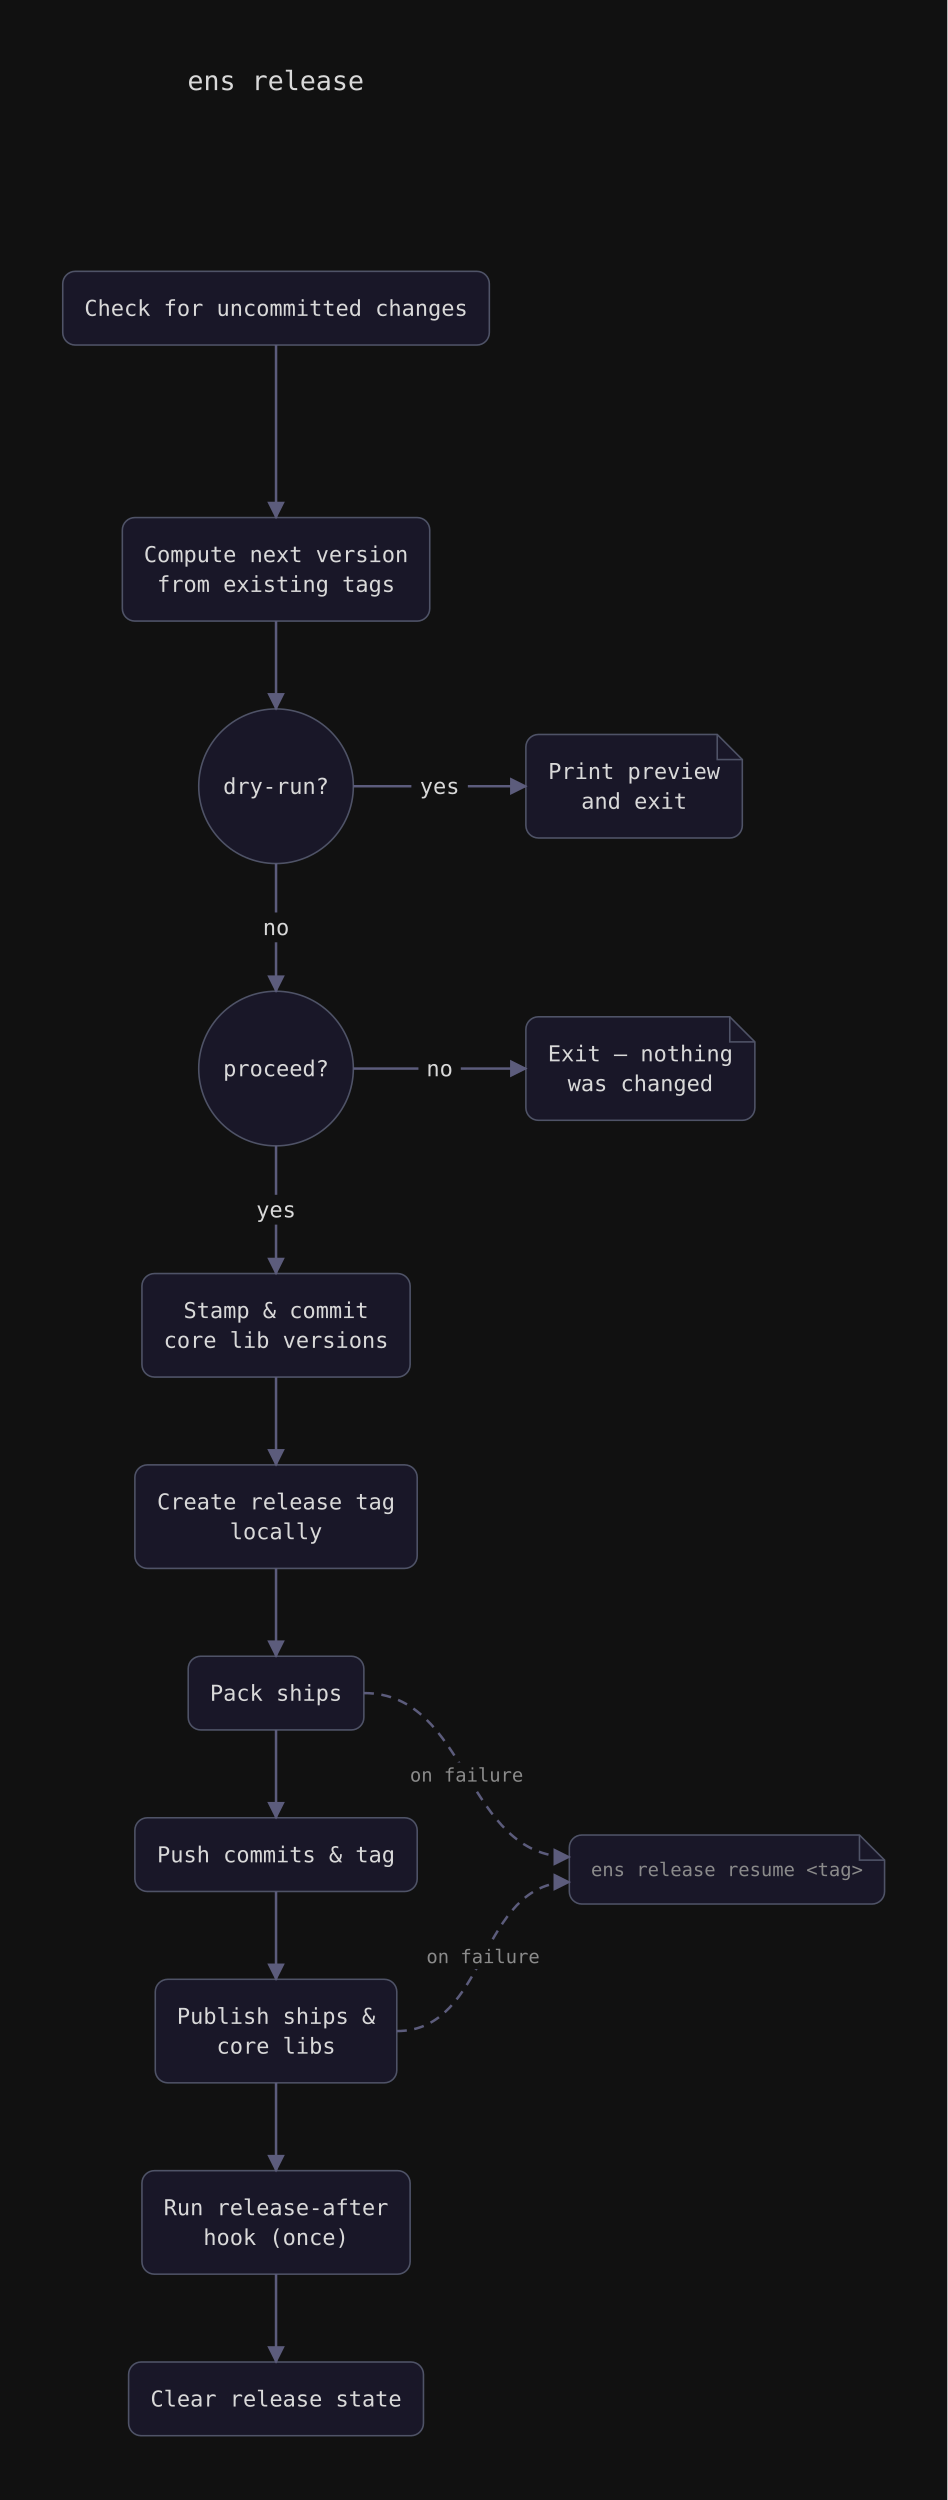
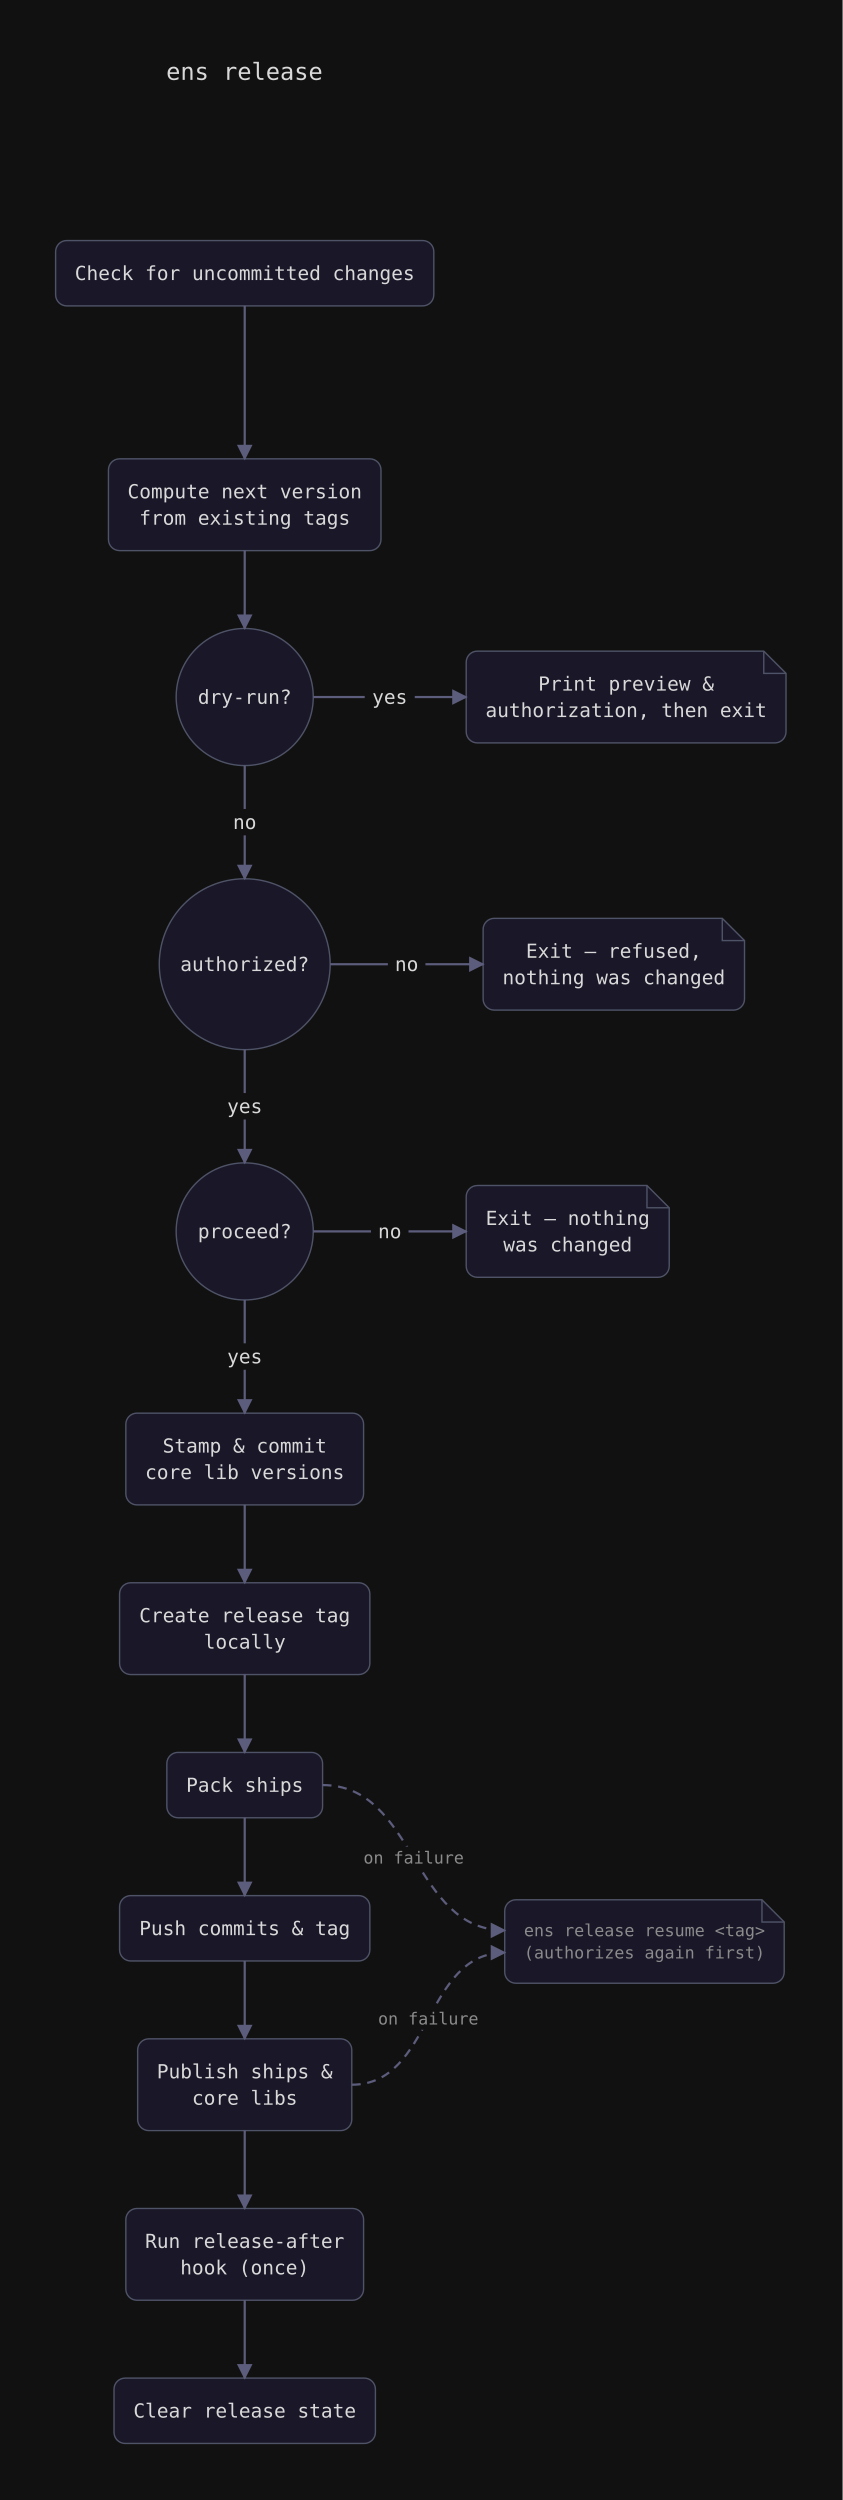
- <svg xmlns="http://www.w3.org/2000/svg" width="604" height="1594" viewBox="0 0 604 1594" font-family="'DejaVu Sans Mono', 'Menlo', 'Consolas', 'Liberation Mono', 'Courier New', monospace" font-size="14px">
+ <svg xmlns="http://www.w3.org/2000/svg" width="606" height="1798" viewBox="0 0 606 1798" font-family="'DejaVu Sans Mono', 'Menlo', 'Consolas', 'Liberation Mono', 'Courier New', monospace" font-size="14px">
  <defs>
    <marker id="arrow-5c5c7c" viewBox="0 0 10 10" refX="9" refY="5" markerWidth="7" markerHeight="7" orient="auto-start-reverse">
      <path d="M 0 0 L 10 5 L 0 10 z" fill="#5c5c7c" />
    </marker>
    <marker id="arrow-5c5c7c-back" viewBox="0 0 10 10" refX="9" refY="5" markerWidth="7" markerHeight="7" orient="auto-start-reverse">
      <path d="M 0 0 L 10 5 L 0 10 z" fill="#5c5c7c" />
    </marker>
  </defs>
-   <rect x="0" y="0" width="604" height="1594" fill="#111111" />
+   <rect x="0" y="0" width="606" height="1798" fill="#111111" />
  <g font-size="17px">
    <text x="119.5" y="57.45" fill="#d9d9d9" text-anchor="start">ens release</text>
  </g>
  <path d="M48 173 H304 a8 8 0 0 1 8 8 V212 a8 8 0 0 1 -8 8 H48 a8 8 0 0 1 -8 -8 V181 a8 8 0 0 1 8 -8 Z" fill="#191728" stroke="#4f5367" />
  <text x="176" y="201.4" fill="#d9d9d9" text-anchor="middle">Check for uncommitted changes</text>
  <path d="M86 330 H266 a8 8 0 0 1 8 8 V388 a8 8 0 0 1 -8 8 H86 a8 8 0 0 1 -8 -8 V338 a8 8 0 0 1 8 -8 Z" fill="#191728" stroke="#4f5367" />
  <text x="176" y="358.4" fill="#d9d9d9" text-anchor="middle">Compute next version</text>
  <text x="176" y="377.4" fill="#d9d9d9" text-anchor="middle">from existing tags</text>
  <path d="M126.7 501.3 a49.3 49.3 0 1 0 98.6 0 a49.3 49.3 0 1 0 -98.6 0 Z" fill="#191728" stroke="#4f5367" />
  <text x="176" y="506.2" fill="#d9d9d9" text-anchor="middle">dry-run?</text>
-   <path d="M343.3 468.3 H457.3 L473.3 484.3 V526.3 a8 8 0 0 1 -8 8 H343.3 a8 8 0 0 1 -8 -8 V476.3 a8 8 0 0 1 8 -8 Z" fill="#191728" stroke="#4f5367" />
-   <path d="M457.3 468.3 V484.3 H473.3" fill="none" stroke="#4f5367" />
-   <text x="404.3" y="496.7" fill="#d9d9d9" text-anchor="middle">Print preview</text>
-   <text x="404.3" y="515.7" fill="#d9d9d9" text-anchor="middle">and exit</text>
-   <path d="M126.7 681.31 a49.3 49.3 0 1 0 98.6 0 a49.3 49.3 0 1 0 -98.6 0 Z" fill="#191728" stroke="#4f5367" />
-   <text x="176" y="686.21" fill="#d9d9d9" text-anchor="middle">proceed?</text>
-   <path d="M343.3 648.31 H465.3 L481.3 664.31 V706.31 a8 8 0 0 1 -8 8 H343.3 a8 8 0 0 1 -8 -8 V656.31 a8 8 0 0 1 8 -8 Z" fill="#191728" stroke="#4f5367" />
-   <path d="M465.3 648.31 V664.31 H481.3" fill="none" stroke="#4f5367" />
-   <text x="408.3" y="676.71" fill="#d9d9d9" text-anchor="middle">Exit — nothing</text>
-   <text x="408.3" y="695.71" fill="#d9d9d9" text-anchor="middle">was changed</text>
-   <path d="M98.5 812.01 H253.5 a8 8 0 0 1 8 8 V870.01 a8 8 0 0 1 -8 8 H98.5 a8 8 0 0 1 -8 -8 V820.01 a8 8 0 0 1 8 -8 Z" fill="#191728" stroke="#4f5367" />
-   <text x="176" y="840.41" fill="#d9d9d9" text-anchor="middle">Stamp &amp; commit</text>
-   <text x="176" y="859.41" fill="#d9d9d9" text-anchor="middle">core lib versions</text>
-   <path d="M94 934.01 H258 a8 8 0 0 1 8 8 V992.01 a8 8 0 0 1 -8 8 H94 a8 8 0 0 1 -8 -8 V942.01 a8 8 0 0 1 8 -8 Z" fill="#191728" stroke="#4f5367" />
-   <text x="176" y="962.41" fill="#d9d9d9" text-anchor="middle">Create release tag</text>
-   <text x="176" y="981.41" fill="#d9d9d9" text-anchor="middle">locally</text>
-   <path d="M128 1056.01 H224 a8 8 0 0 1 8 8 V1095.01 a8 8 0 0 1 -8 8 H128 a8 8 0 0 1 -8 -8 V1064.01 a8 8 0 0 1 8 -8 Z" fill="#191728" stroke="#4f5367" />
-   <text x="176" y="1084.41" fill="#d9d9d9" text-anchor="middle">Pack ships</text>
-   <path d="M94 1159.01 H258 a8 8 0 0 1 8 8 V1198.01 a8 8 0 0 1 -8 8 H94 a8 8 0 0 1 -8 -8 V1167.01 a8 8 0 0 1 8 -8 Z" fill="#191728" stroke="#4f5367" />
-   <text x="176" y="1187.41" fill="#d9d9d9" text-anchor="middle">Push commits &amp; tag</text>
-   <path d="M107 1262.01 H245 a8 8 0 0 1 8 8 V1320.01 a8 8 0 0 1 -8 8 H107 a8 8 0 0 1 -8 -8 V1270.01 a8 8 0 0 1 8 -8 Z" fill="#191728" stroke="#4f5367" />
-   <text x="176" y="1290.41" fill="#d9d9d9" text-anchor="middle">Publish ships &amp;</text>
-   <text x="176" y="1309.41" fill="#d9d9d9" text-anchor="middle">core libs</text>
-   <path d="M98.5 1384.01 H253.5 a8 8 0 0 1 8 8 V1442.01 a8 8 0 0 1 -8 8 H98.5 a8 8 0 0 1 -8 -8 V1392.01 a8 8 0 0 1 8 -8 Z" fill="#191728" stroke="#4f5367" />
-   <text x="176" y="1412.41" fill="#d9d9d9" text-anchor="middle">Run release-after</text>
-   <text x="176" y="1431.41" fill="#d9d9d9" text-anchor="middle">hook (once)</text>
-   <path d="M90 1506.01 H262 a8 8 0 0 1 8 8 V1545.01 a8 8 0 0 1 -8 8 H90 a8 8 0 0 1 -8 -8 V1514.01 a8 8 0 0 1 8 -8 Z" fill="#191728" stroke="#4f5367" />
-   <text x="176" y="1534.41" fill="#d9d9d9" text-anchor="middle">Clear release state</text>
-   <path d="M371 1170.01 H548 L564 1186.01 V1206.01 a8 8 0 0 1 -8 8 H371 a8 8 0 0 1 -8 -8 V1178.01 a8 8 0 0 1 8 -8 Z" fill="#191728" stroke="#4f5367" />
-   <path d="M548 1170.01 V1186.01 H564" fill="none" stroke="#4f5367" />
+   <path d="M343.3 468.3 H549.3 L565.3 484.3 V526.3 a8 8 0 0 1 -8 8 H343.3 a8 8 0 0 1 -8 -8 V476.3 a8 8 0 0 1 8 -8 Z" fill="#191728" stroke="#4f5367" />
+   <path d="M549.3 468.3 V484.3 H565.3" fill="none" stroke="#4f5367" />
+   <text x="450.3" y="496.7" fill="#d9d9d9" text-anchor="middle">Print preview &amp;</text>
+   <text x="450.3" y="515.7" fill="#d9d9d9" text-anchor="middle">authorization, then exit</text>
+   <path d="M114.54 693.47 a61.46 61.46 0 1 0 122.92 0 a61.46 61.46 0 1 0 -122.92 0 Z" fill="#191728" stroke="#4f5367" />
+   <text x="176" y="698.37" fill="#d9d9d9" text-anchor="middle">authorized?</text>
+   <path d="M355.46 660.47 H519.46 L535.46 676.47 V718.47 a8 8 0 0 1 -8 8 H355.46 a8 8 0 0 1 -8 -8 V668.47 a8 8 0 0 1 8 -8 Z" fill="#191728" stroke="#4f5367" />
+   <path d="M519.46 660.47 V676.47 H535.46" fill="none" stroke="#4f5367" />
+   <text x="441.46" y="688.87" fill="#d9d9d9" text-anchor="middle">Exit — refused,</text>
+   <text x="441.46" y="707.87" fill="#d9d9d9" text-anchor="middle">nothing was changed</text>
+   <path d="M126.7 885.63 a49.3 49.3 0 1 0 98.6 0 a49.3 49.3 0 1 0 -98.6 0 Z" fill="#191728" stroke="#4f5367" />
+   <text x="176" y="890.53" fill="#d9d9d9" text-anchor="middle">proceed?</text>
+   <path d="M343.3 852.63 H465.3 L481.3 868.63 V910.63 a8 8 0 0 1 -8 8 H343.3 a8 8 0 0 1 -8 -8 V860.63 a8 8 0 0 1 8 -8 Z" fill="#191728" stroke="#4f5367" />
+   <path d="M465.3 852.63 V868.63 H481.3" fill="none" stroke="#4f5367" />
+   <text x="408.3" y="881.03" fill="#d9d9d9" text-anchor="middle">Exit — nothing</text>
+   <text x="408.3" y="900.03" fill="#d9d9d9" text-anchor="middle">was changed</text>
+   <path d="M98.5 1016.33 H253.5 a8 8 0 0 1 8 8 V1074.33 a8 8 0 0 1 -8 8 H98.5 a8 8 0 0 1 -8 -8 V1024.33 a8 8 0 0 1 8 -8 Z" fill="#191728" stroke="#4f5367" />
+   <text x="176" y="1044.73" fill="#d9d9d9" text-anchor="middle">Stamp &amp; commit</text>
+   <text x="176" y="1063.73" fill="#d9d9d9" text-anchor="middle">core lib versions</text>
+   <path d="M94 1138.33 H258 a8 8 0 0 1 8 8 V1196.33 a8 8 0 0 1 -8 8 H94 a8 8 0 0 1 -8 -8 V1146.33 a8 8 0 0 1 8 -8 Z" fill="#191728" stroke="#4f5367" />
+   <text x="176" y="1166.73" fill="#d9d9d9" text-anchor="middle">Create release tag</text>
+   <text x="176" y="1185.73" fill="#d9d9d9" text-anchor="middle">locally</text>
+   <path d="M128 1260.33 H224 a8 8 0 0 1 8 8 V1299.33 a8 8 0 0 1 -8 8 H128 a8 8 0 0 1 -8 -8 V1268.33 a8 8 0 0 1 8 -8 Z" fill="#191728" stroke="#4f5367" />
+   <text x="176" y="1288.73" fill="#d9d9d9" text-anchor="middle">Pack ships</text>
+   <path d="M94 1363.33 H258 a8 8 0 0 1 8 8 V1402.33 a8 8 0 0 1 -8 8 H94 a8 8 0 0 1 -8 -8 V1371.33 a8 8 0 0 1 8 -8 Z" fill="#191728" stroke="#4f5367" />
+   <text x="176" y="1391.73" fill="#d9d9d9" text-anchor="middle">Push commits &amp; tag</text>
+   <path d="M107 1466.33 H245 a8 8 0 0 1 8 8 V1524.33 a8 8 0 0 1 -8 8 H107 a8 8 0 0 1 -8 -8 V1474.33 a8 8 0 0 1 8 -8 Z" fill="#191728" stroke="#4f5367" />
+   <text x="176" y="1494.73" fill="#d9d9d9" text-anchor="middle">Publish ships &amp;</text>
+   <text x="176" y="1513.73" fill="#d9d9d9" text-anchor="middle">core libs</text>
+   <path d="M98.5 1588.33 H253.5 a8 8 0 0 1 8 8 V1646.33 a8 8 0 0 1 -8 8 H98.5 a8 8 0 0 1 -8 -8 V1596.33 a8 8 0 0 1 8 -8 Z" fill="#191728" stroke="#4f5367" />
+   <text x="176" y="1616.73" fill="#d9d9d9" text-anchor="middle">Run release-after</text>
+   <text x="176" y="1635.73" fill="#d9d9d9" text-anchor="middle">hook (once)</text>
+   <path d="M90 1710.33 H262 a8 8 0 0 1 8 8 V1749.33 a8 8 0 0 1 -8 8 H90 a8 8 0 0 1 -8 -8 V1718.33 a8 8 0 0 1 8 -8 Z" fill="#191728" stroke="#4f5367" />
+   <text x="176" y="1738.73" fill="#d9d9d9" text-anchor="middle">Clear release state</text>
+   <path d="M371 1366.33 H548 L564 1382.33 V1418.33 a8 8 0 0 1 -8 8 H371 a8 8 0 0 1 -8 -8 V1374.33 a8 8 0 0 1 8 -8 Z" fill="#191728" stroke="#4f5367" />
+   <path d="M548 1366.33 V1382.33 H564" fill="none" stroke="#4f5367" />
  <g font-size="12px">
-     <text x="463.5" y="1196.21" fill="#8b8b8b" text-anchor="middle">ens release resume &lt;tag&gt;</text>
+     <text x="463.5" y="1392.53" fill="#8b8b8b" text-anchor="middle">ens release resume &lt;tag&gt;</text>
+     <text x="463.5" y="1408.53" fill="#8b8b8b" text-anchor="middle">(authorizes again first)</text>
  </g>
  <line x1="176" y1="220" x2="176" y2="330" stroke="#5c5c7c" stroke-width="1.6" marker-end="url(#arrow-5c5c7c)" />
  <line x1="176" y1="396" x2="176" y2="452" stroke="#5c5c7c" stroke-width="1.6" marker-end="url(#arrow-5c5c7c)" />
  <path d="M 225.3 501.3 C 269.3 501.3, 291.3 501.3, 335.3 501.3" fill="none" stroke="#5c5c7c" stroke-width="1.6" marker-end="url(#arrow-5c5c7c)" />
  <rect x="262.3" y="491.8" width="36" height="19" fill="#111111" />
  <text x="280.3" y="506.2" fill="#d9d9d9" text-anchor="middle">yes</text>
  <line x1="176" y1="550.6" x2="176" y2="632" stroke="#5c5c7c" stroke-width="1.6" marker-end="url(#arrow-5c5c7c)" />
  <rect x="162.5" y="581.8" width="27" height="19" fill="#111111" />
  <text x="176" y="596.2" fill="#d9d9d9" text-anchor="middle">no</text>
-   <path d="M 225.3 681.31 C 269.3 681.31, 291.3 681.31, 335.3 681.31" fill="none" stroke="#5c5c7c" stroke-width="1.6" marker-end="url(#arrow-5c5c7c)" />
-   <rect x="266.8" y="671.81" width="27" height="19" fill="#111111" />
-   <text x="280.3" y="686.21" fill="#d9d9d9" text-anchor="middle">no</text>
-   <line x1="176" y1="730.61" x2="176" y2="812.01" stroke="#5c5c7c" stroke-width="1.6" marker-end="url(#arrow-5c5c7c)" />
-   <rect x="158" y="761.81" width="36" height="19" fill="#111111" />
-   <text x="176" y="776.21" fill="#d9d9d9" text-anchor="middle">yes</text>
-   <line x1="176" y1="878.01" x2="176" y2="934.01" stroke="#5c5c7c" stroke-width="1.6" marker-end="url(#arrow-5c5c7c)" />
-   <line x1="176" y1="1000.01" x2="176" y2="1056.01" stroke="#5c5c7c" stroke-width="1.6" marker-end="url(#arrow-5c5c7c)" />
-   <line x1="176" y1="1103.01" x2="176" y2="1159.01" stroke="#5c5c7c" stroke-width="1.6" marker-end="url(#arrow-5c5c7c)" />
-   <line x1="176" y1="1206.01" x2="176" y2="1262.01" stroke="#5c5c7c" stroke-width="1.6" marker-end="url(#arrow-5c5c7c)" />
-   <line x1="176" y1="1328.01" x2="176" y2="1384.01" stroke="#5c5c7c" stroke-width="1.6" marker-end="url(#arrow-5c5c7c)" />
-   <line x1="176" y1="1450.01" x2="176" y2="1506.01" stroke="#5c5c7c" stroke-width="1.6" marker-end="url(#arrow-5c5c7c)" />
-   <path d="M 232 1079.51 C 299.03 1079.51, 295.97 1184.01, 363 1184.01" fill="none" stroke="#5c5c7c" stroke-width="1.6" stroke-dasharray="6.4 4.8" marker-end="url(#arrow-5c5c7c)" />
-   <rect x="256.5" y="1123.76" width="82" height="16" fill="#111111" />
+   <path d="M 237.46 693.47 C 281.46 693.47, 303.46 693.47, 347.46 693.47" fill="none" stroke="#5c5c7c" stroke-width="1.6" marker-end="url(#arrow-5c5c7c)" />
+   <rect x="278.96" y="683.97" width="27" height="19" fill="#111111" />
+   <text x="292.46" y="698.37" fill="#d9d9d9" text-anchor="middle">no</text>
+   <line x1="176" y1="754.93" x2="176" y2="836.33" stroke="#5c5c7c" stroke-width="1.6" marker-end="url(#arrow-5c5c7c)" />
+   <rect x="158" y="786.13" width="36" height="19" fill="#111111" />
+   <text x="176" y="800.53" fill="#d9d9d9" text-anchor="middle">yes</text>
+   <path d="M 225.3 885.63 C 269.3 885.63, 291.3 885.63, 335.3 885.63" fill="none" stroke="#5c5c7c" stroke-width="1.6" marker-end="url(#arrow-5c5c7c)" />
+   <rect x="266.8" y="876.13" width="27" height="19" fill="#111111" />
+   <text x="280.3" y="890.53" fill="#d9d9d9" text-anchor="middle">no</text>
+   <line x1="176" y1="934.93" x2="176" y2="1016.33" stroke="#5c5c7c" stroke-width="1.6" marker-end="url(#arrow-5c5c7c)" />
+   <rect x="158" y="966.13" width="36" height="19" fill="#111111" />
+   <text x="176" y="980.53" fill="#d9d9d9" text-anchor="middle">yes</text>
+   <line x1="176" y1="1082.33" x2="176" y2="1138.33" stroke="#5c5c7c" stroke-width="1.6" marker-end="url(#arrow-5c5c7c)" />
+   <line x1="176" y1="1204.33" x2="176" y2="1260.33" stroke="#5c5c7c" stroke-width="1.6" marker-end="url(#arrow-5c5c7c)" />
+   <line x1="176" y1="1307.33" x2="176" y2="1363.33" stroke="#5c5c7c" stroke-width="1.6" marker-end="url(#arrow-5c5c7c)" />
+   <line x1="176" y1="1410.33" x2="176" y2="1466.33" stroke="#5c5c7c" stroke-width="1.6" marker-end="url(#arrow-5c5c7c)" />
+   <line x1="176" y1="1532.33" x2="176" y2="1588.33" stroke="#5c5c7c" stroke-width="1.6" marker-end="url(#arrow-5c5c7c)" />
+   <line x1="176" y1="1654.33" x2="176" y2="1710.33" stroke="#5c5c7c" stroke-width="1.6" marker-end="url(#arrow-5c5c7c)" />
+   <path d="M 232 1283.83 C 299.03 1283.83, 295.97 1388.33, 363 1388.33" fill="none" stroke="#5c5c7c" stroke-width="1.6" stroke-dasharray="6.4 4.8" marker-end="url(#arrow-5c5c7c)" />
+   <rect x="256.5" y="1328.08" width="82" height="16" fill="#111111" />
  <g font-size="12px">
-     <text x="297.5" y="1135.96" fill="#8b8b8b" text-anchor="middle">on failure</text>
+     <text x="297.5" y="1340.28" fill="#8b8b8b" text-anchor="middle">on failure</text>
  </g>
-   <path d="M 253 1295.01 C 311.14 1295.01, 304.86 1200.01, 363 1200.01" fill="none" stroke="#5c5c7c" stroke-width="1.6" stroke-dasharray="6.4 4.8" marker-end="url(#arrow-5c5c7c)" />
-   <rect x="267" y="1239.51" width="82" height="16" fill="#111111" />
+   <path d="M 253 1499.33 C 311.14 1499.33, 304.86 1404.33, 363 1404.33" fill="none" stroke="#5c5c7c" stroke-width="1.6" stroke-dasharray="6.4 4.8" marker-end="url(#arrow-5c5c7c)" />
+   <rect x="267" y="1443.83" width="82" height="16" fill="#111111" />
  <g font-size="12px">
-     <text x="308" y="1251.71" fill="#8b8b8b" text-anchor="middle">on failure</text>
+     <text x="308" y="1456.03" fill="#8b8b8b" text-anchor="middle">on failure</text>
  </g>
</svg>
